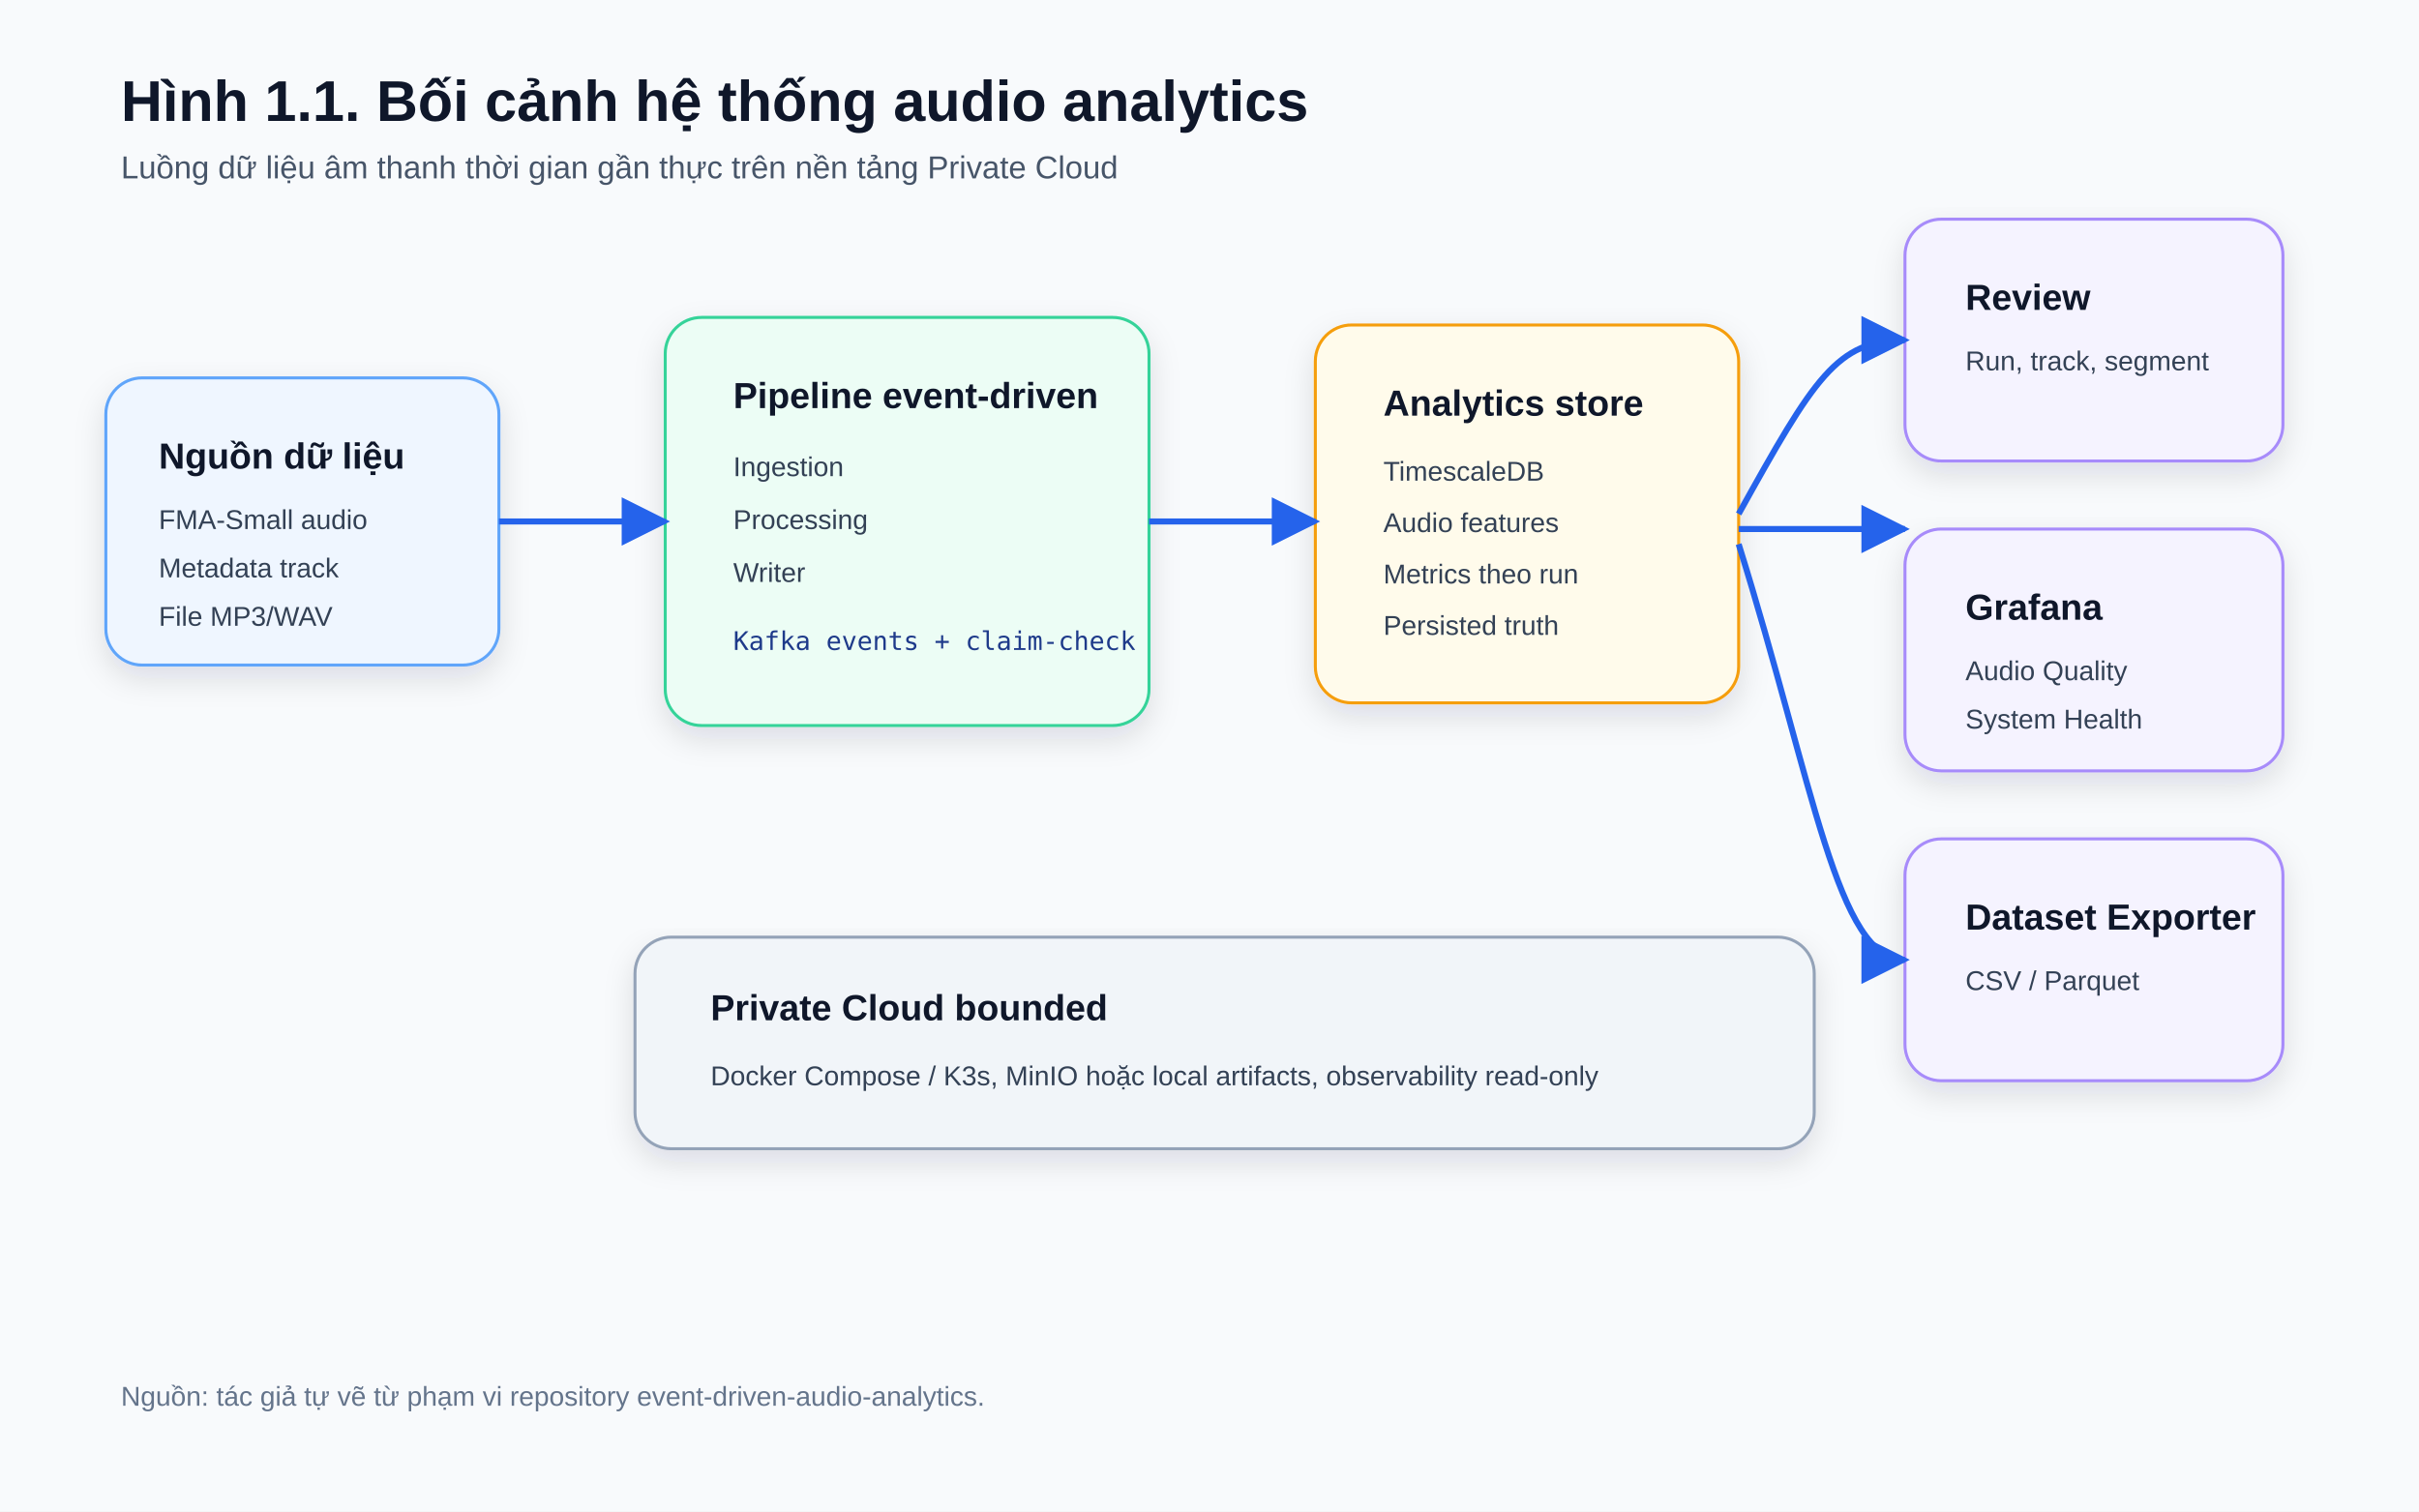
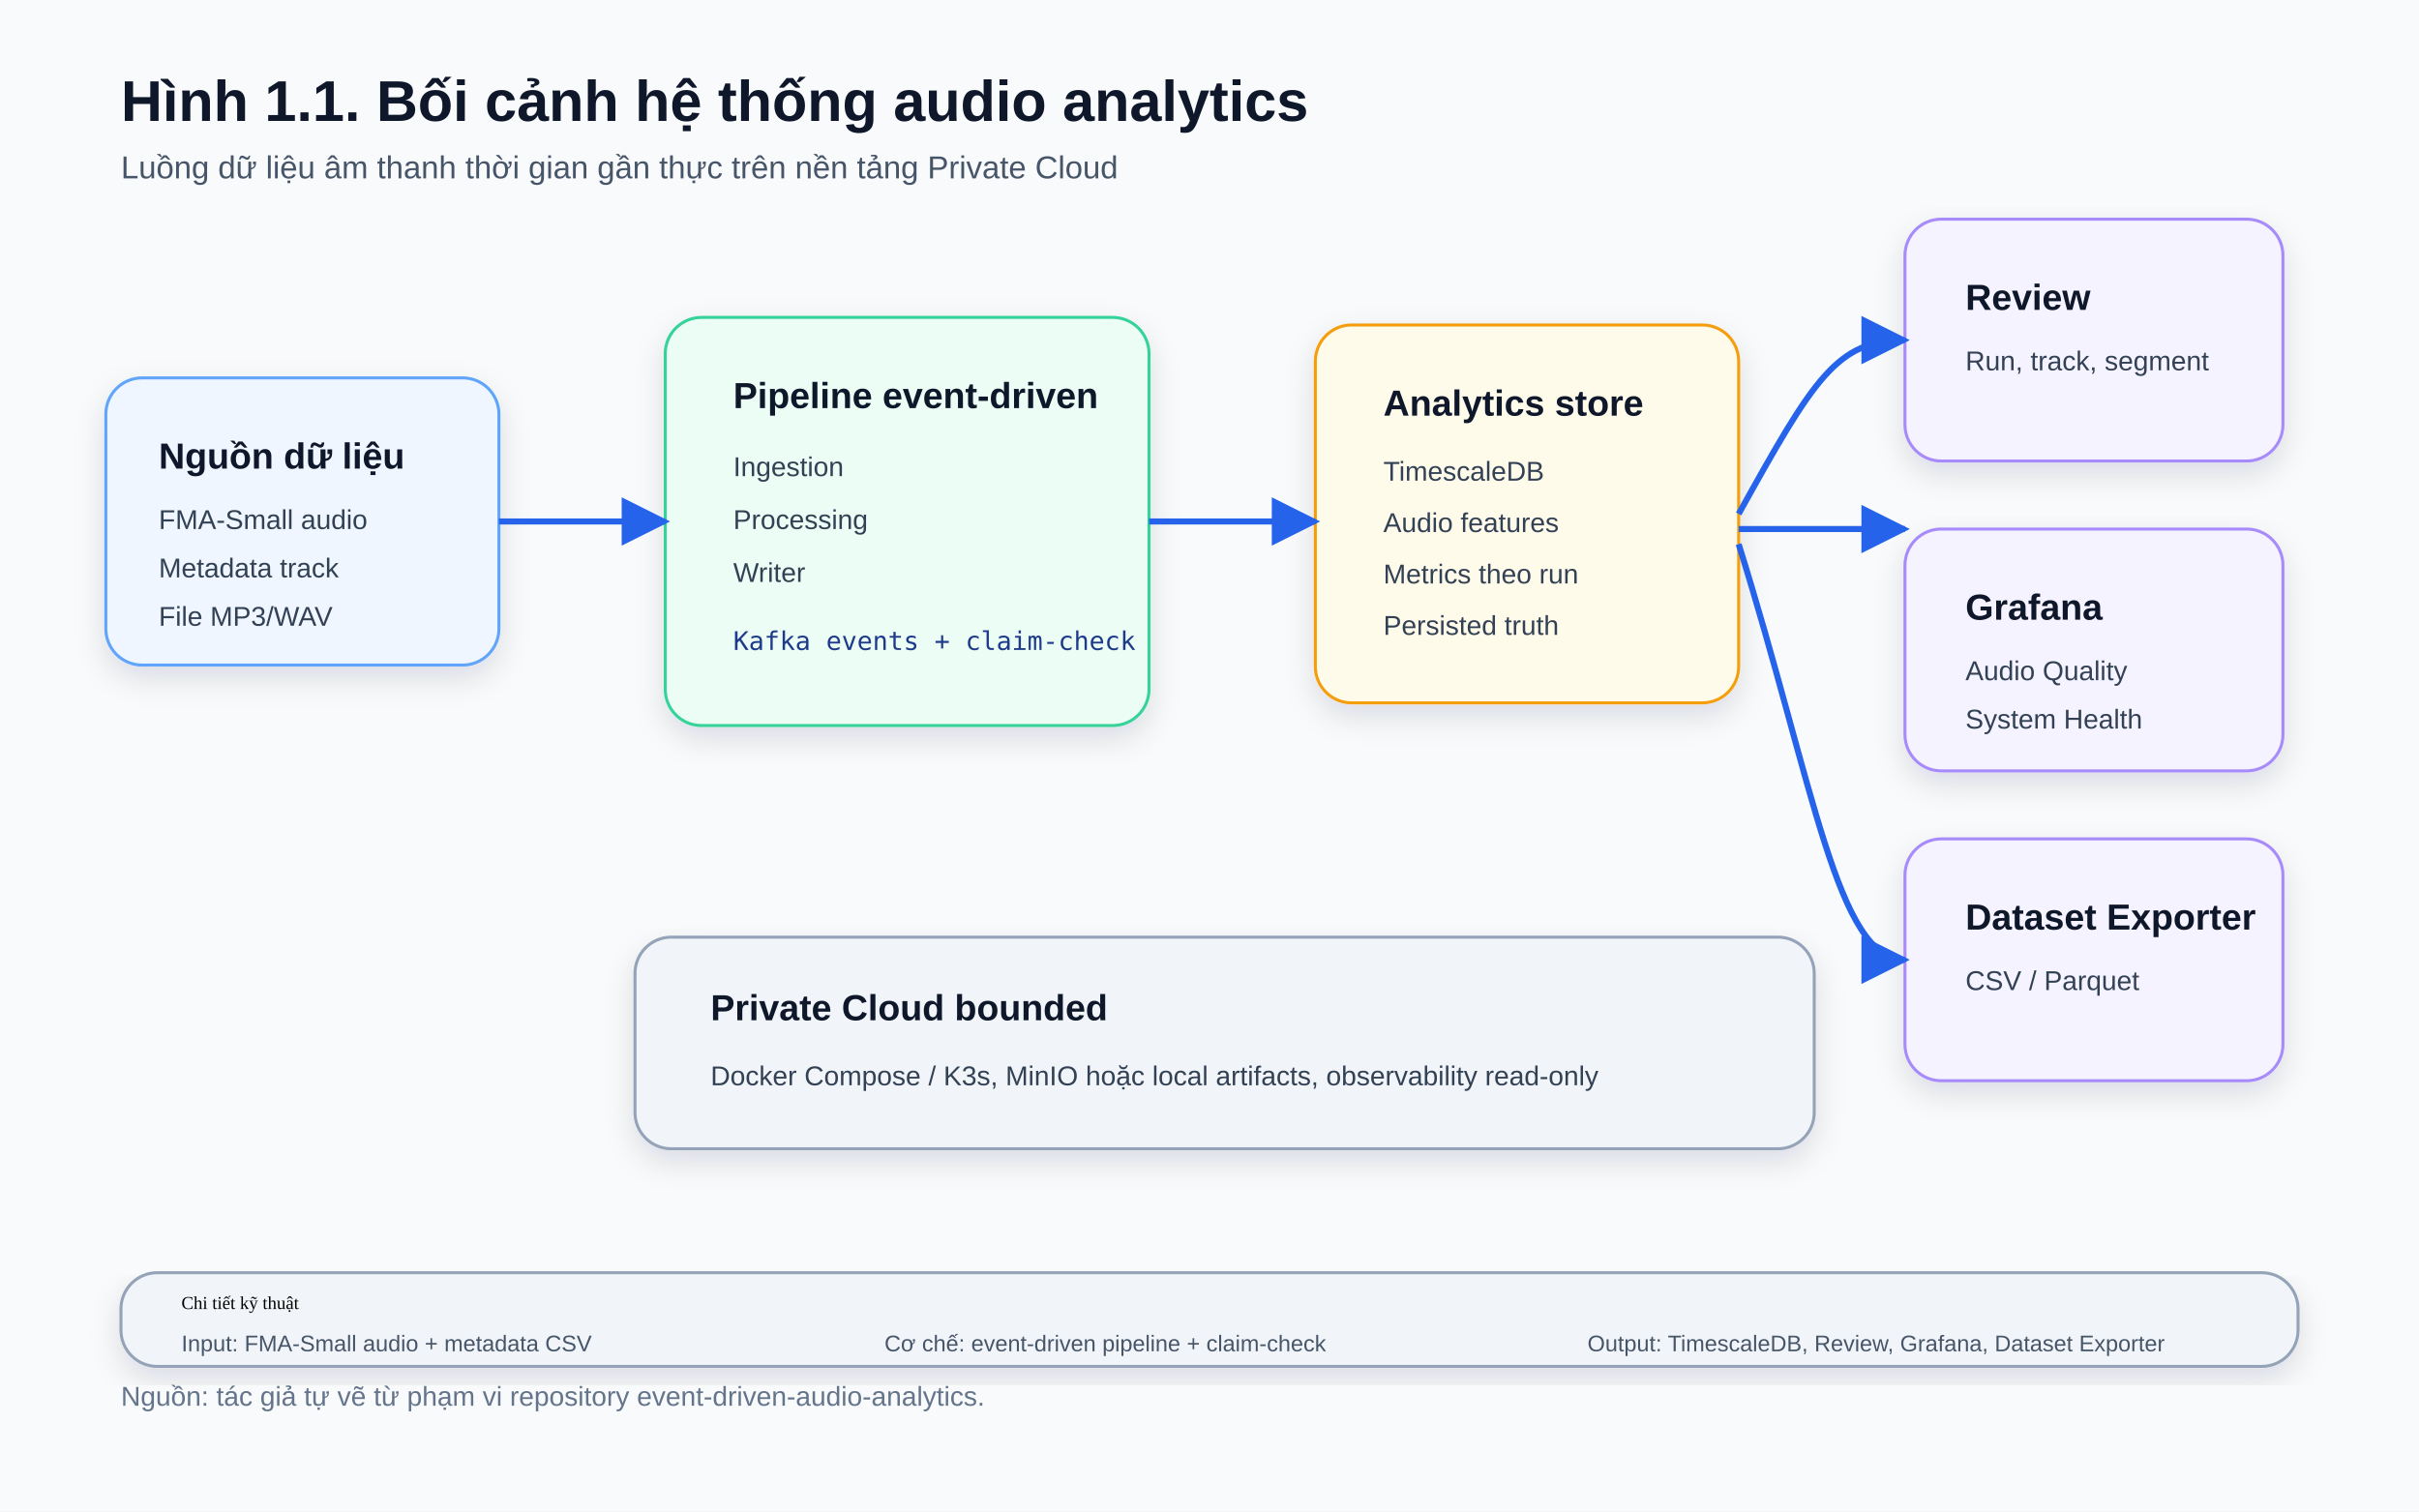
<svg xmlns="http://www.w3.org/2000/svg" width="1600" height="1000" viewBox="0 0 1600 1000">
  <defs>
    <marker id="arrow" viewBox="0 0 10 10" refX="9" refY="5" markerWidth="8" markerHeight="8" orient="auto-start-reverse">
      <path d="M 0 0 L 10 5 L 0 10 z" fill="#2563eb" />
    </marker>
    <filter id="shadow" x="-10%" y="-10%" width="120%" height="130%">
      <feDropShadow dx="0" dy="8" stdDeviation="10" flood-color="#0f172a" flood-opacity="0.12" />
    </filter>
  </defs>
  <style>
  .bg{fill:#f8fafc}.title{font-family:'Segoe UI',Arial,sans-serif;font-size:38px;font-weight:800;fill:#0f172a}.subtitle{font-family:'Segoe UI',Arial,sans-serif;font-size:21px;fill:#475569}.box{fill:#ffffff;stroke:#cbd5e1;stroke-width:2;rx:24;filter:url(#shadow)}.box-blue{fill:#eff6ff;stroke:#60a5fa}.box-green{fill:#ecfdf5;stroke:#34d399}.box-amber{fill:#fffbeb;stroke:#f59e0b}.box-red{fill:#fef2f2;stroke:#f87171}.box-violet{fill:#f5f3ff;stroke:#a78bfa}.box-gray{fill:#f1f5f9;stroke:#94a3b8}.label{font-family:'Segoe UI',Arial,sans-serif;font-size:24px;font-weight:750;fill:#0f172a}.small{font-family:'Segoe UI',Arial,sans-serif;font-size:18px;fill:#334155}.tiny{font-family:'Segoe UI',Arial,sans-serif;font-size:15px;fill:#475569}.mono{font-family:'Cascadia Mono','Consolas',monospace;font-size:17px;fill:#1e3a8a}.arrow{stroke:#2563eb;stroke-width:4;fill:none;marker-end:url(#arrow)}.line{stroke:#64748b;stroke-width:3;fill:none}.dash{stroke:#64748b;stroke-width:3;fill:none;stroke-dasharray:10 8}.plane{font-family:'Segoe UI',Arial,sans-serif;font-size:22px;font-weight:800;fill:#334155}.caption{font-family:'Segoe UI',Arial,sans-serif;font-size:18px;fill:#64748b}
</style>
  <rect class="bg" width="1600" height="1000" />
  <text x="80" y="80" class="title">Hình 1.1. Bối cảnh hệ thống audio analytics</text>
  <text x="80" y="118" class="subtitle">Luồng dữ liệu âm thanh thời gian gần thực trên nền tảng Private Cloud</text>
  <rect x="70" y="250" width="260" height="190" class="box box-blue" />
  <text x="105" y="310" class="label">Nguồn dữ liệu</text>
  <text x="105" y="350" class="small">FMA-Small audio</text>
  <text x="105" y="382" class="small">Metadata track</text>
  <text x="105" y="414" class="small">File MP3/WAV</text>
  <rect x="440" y="210" width="320" height="270" class="box box-green" />
  <text x="485" y="270" class="label">Pipeline event-driven</text>
  <text x="485" y="315" class="small">Ingestion</text>
  <text x="485" y="350" class="small">Processing</text>
  <text x="485" y="385" class="small">Writer</text>
  <text x="485" y="430" class="mono">Kafka events + claim-check</text>
  <rect x="870" y="215" width="280" height="250" class="box box-amber" />
  <text x="915" y="275" class="label">Analytics store</text>
  <text x="915" y="318" class="small">TimescaleDB</text>
  <text x="915" y="352" class="small">Audio features</text>
  <text x="915" y="386" class="small">Metrics theo run</text>
  <text x="915" y="420" class="small">Persisted truth</text>
  <rect x="1260" y="145" width="250" height="160" class="box box-violet" />
  <text x="1300" y="205" class="label">Review</text>
  <text x="1300" y="245" class="small">Run, track, segment</text>
  <rect x="1260" y="350" width="250" height="160" class="box box-violet" />
  <text x="1300" y="410" class="label">Grafana</text>
  <text x="1300" y="450" class="small">Audio Quality</text>
  <text x="1300" y="482" class="small">System Health</text>
  <rect x="1260" y="555" width="250" height="160" class="box box-violet" />
  <text x="1300" y="615" class="label">Dataset Exporter</text>
  <text x="1300" y="655" class="small">CSV / Parquet</text>
  <path class="arrow" d="M330 345 H440" />
  <path class="arrow" d="M760 345 H870" />
  <path class="arrow" d="M1150 340 C1200 250 1215 225 1260 225" />
  <path class="arrow" d="M1150 350 H1260" />
  <path class="arrow" d="M1150 360 C1200 520 1215 635 1260 635" />
  <rect x="420" y="620" width="780" height="140" class="box box-gray" />
  <text x="470" y="675" class="label">Private Cloud bounded</text>
  <text x="470" y="718" class="small">Docker Compose / K3s, MinIO hoặc local artifacts, observability read-only</text>
+   <rect x="80" y="842" width="1440" height="62" class="box box-gray" />
+   <text x="120" y="866" class="tag">Chi tiết kỹ thuật</text>
+   <text x="120" y="894" class="tiny">Input: FMA-Small audio + metadata CSV</text>
+   <text x="585" y="894" class="tiny">Cơ chế: event-driven pipeline + claim-check</text>
+   <text x="1050" y="894" class="tiny">Output: TimescaleDB, Review, Grafana, Dataset Exporter</text>
  <text x="80" y="930" class="caption">Nguồn: tác giả tự vẽ từ phạm vi repository event-driven-audio-analytics.</text>
</svg>
